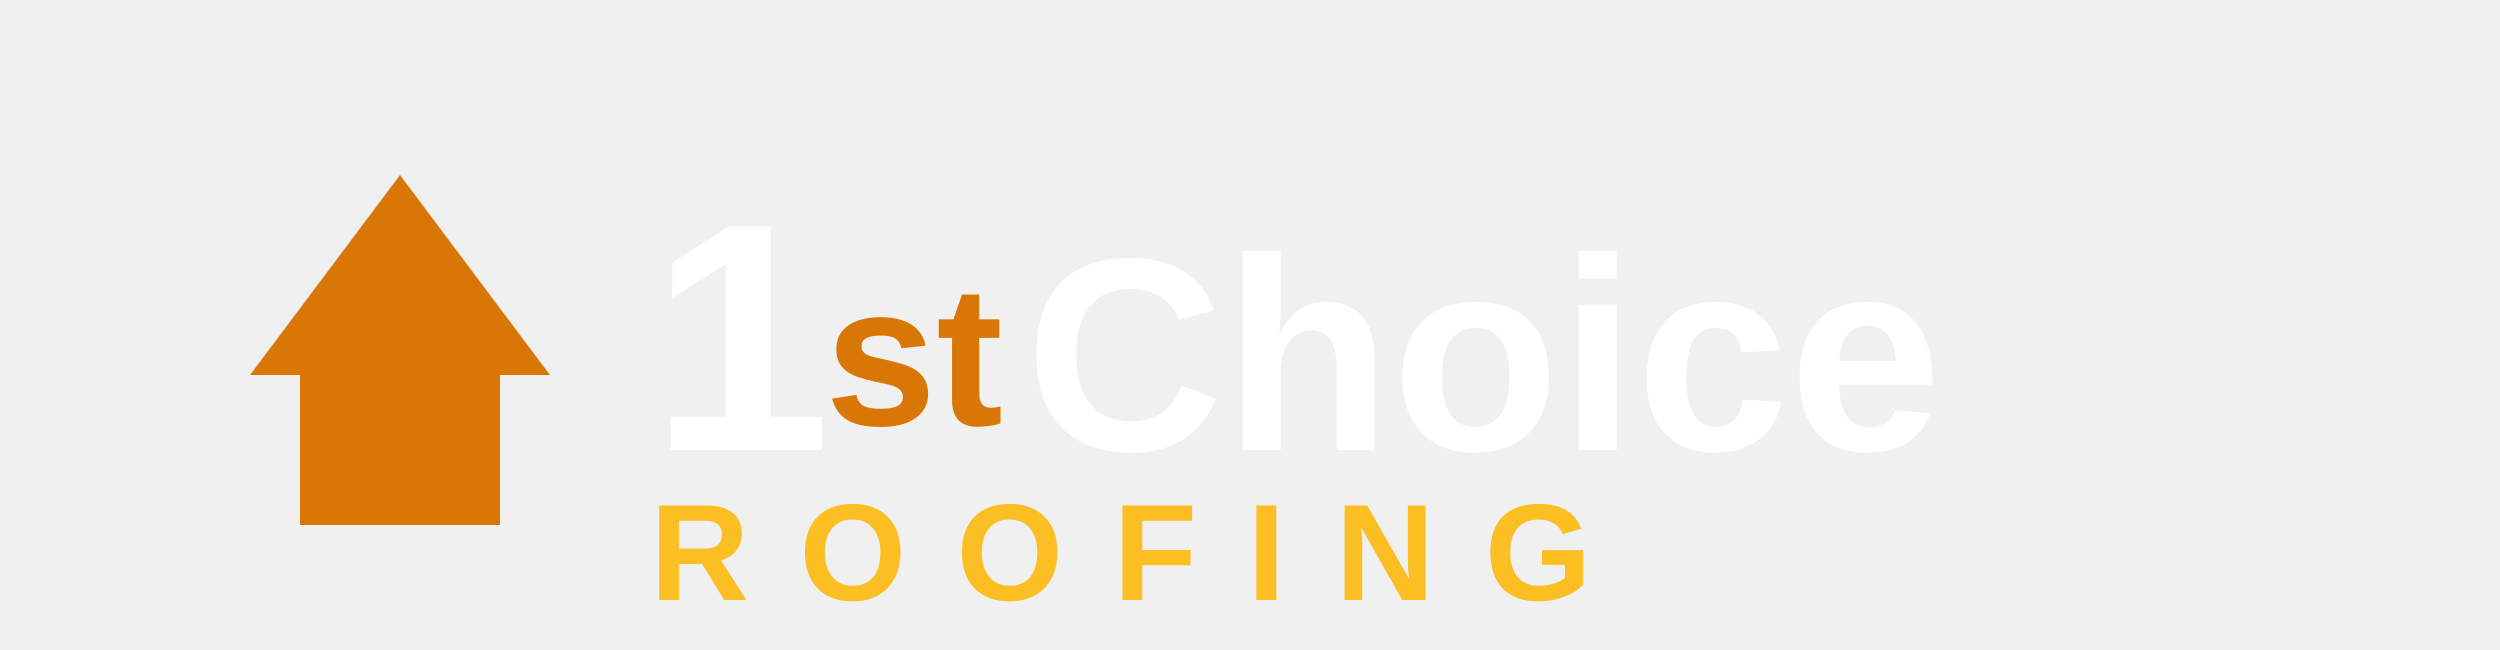
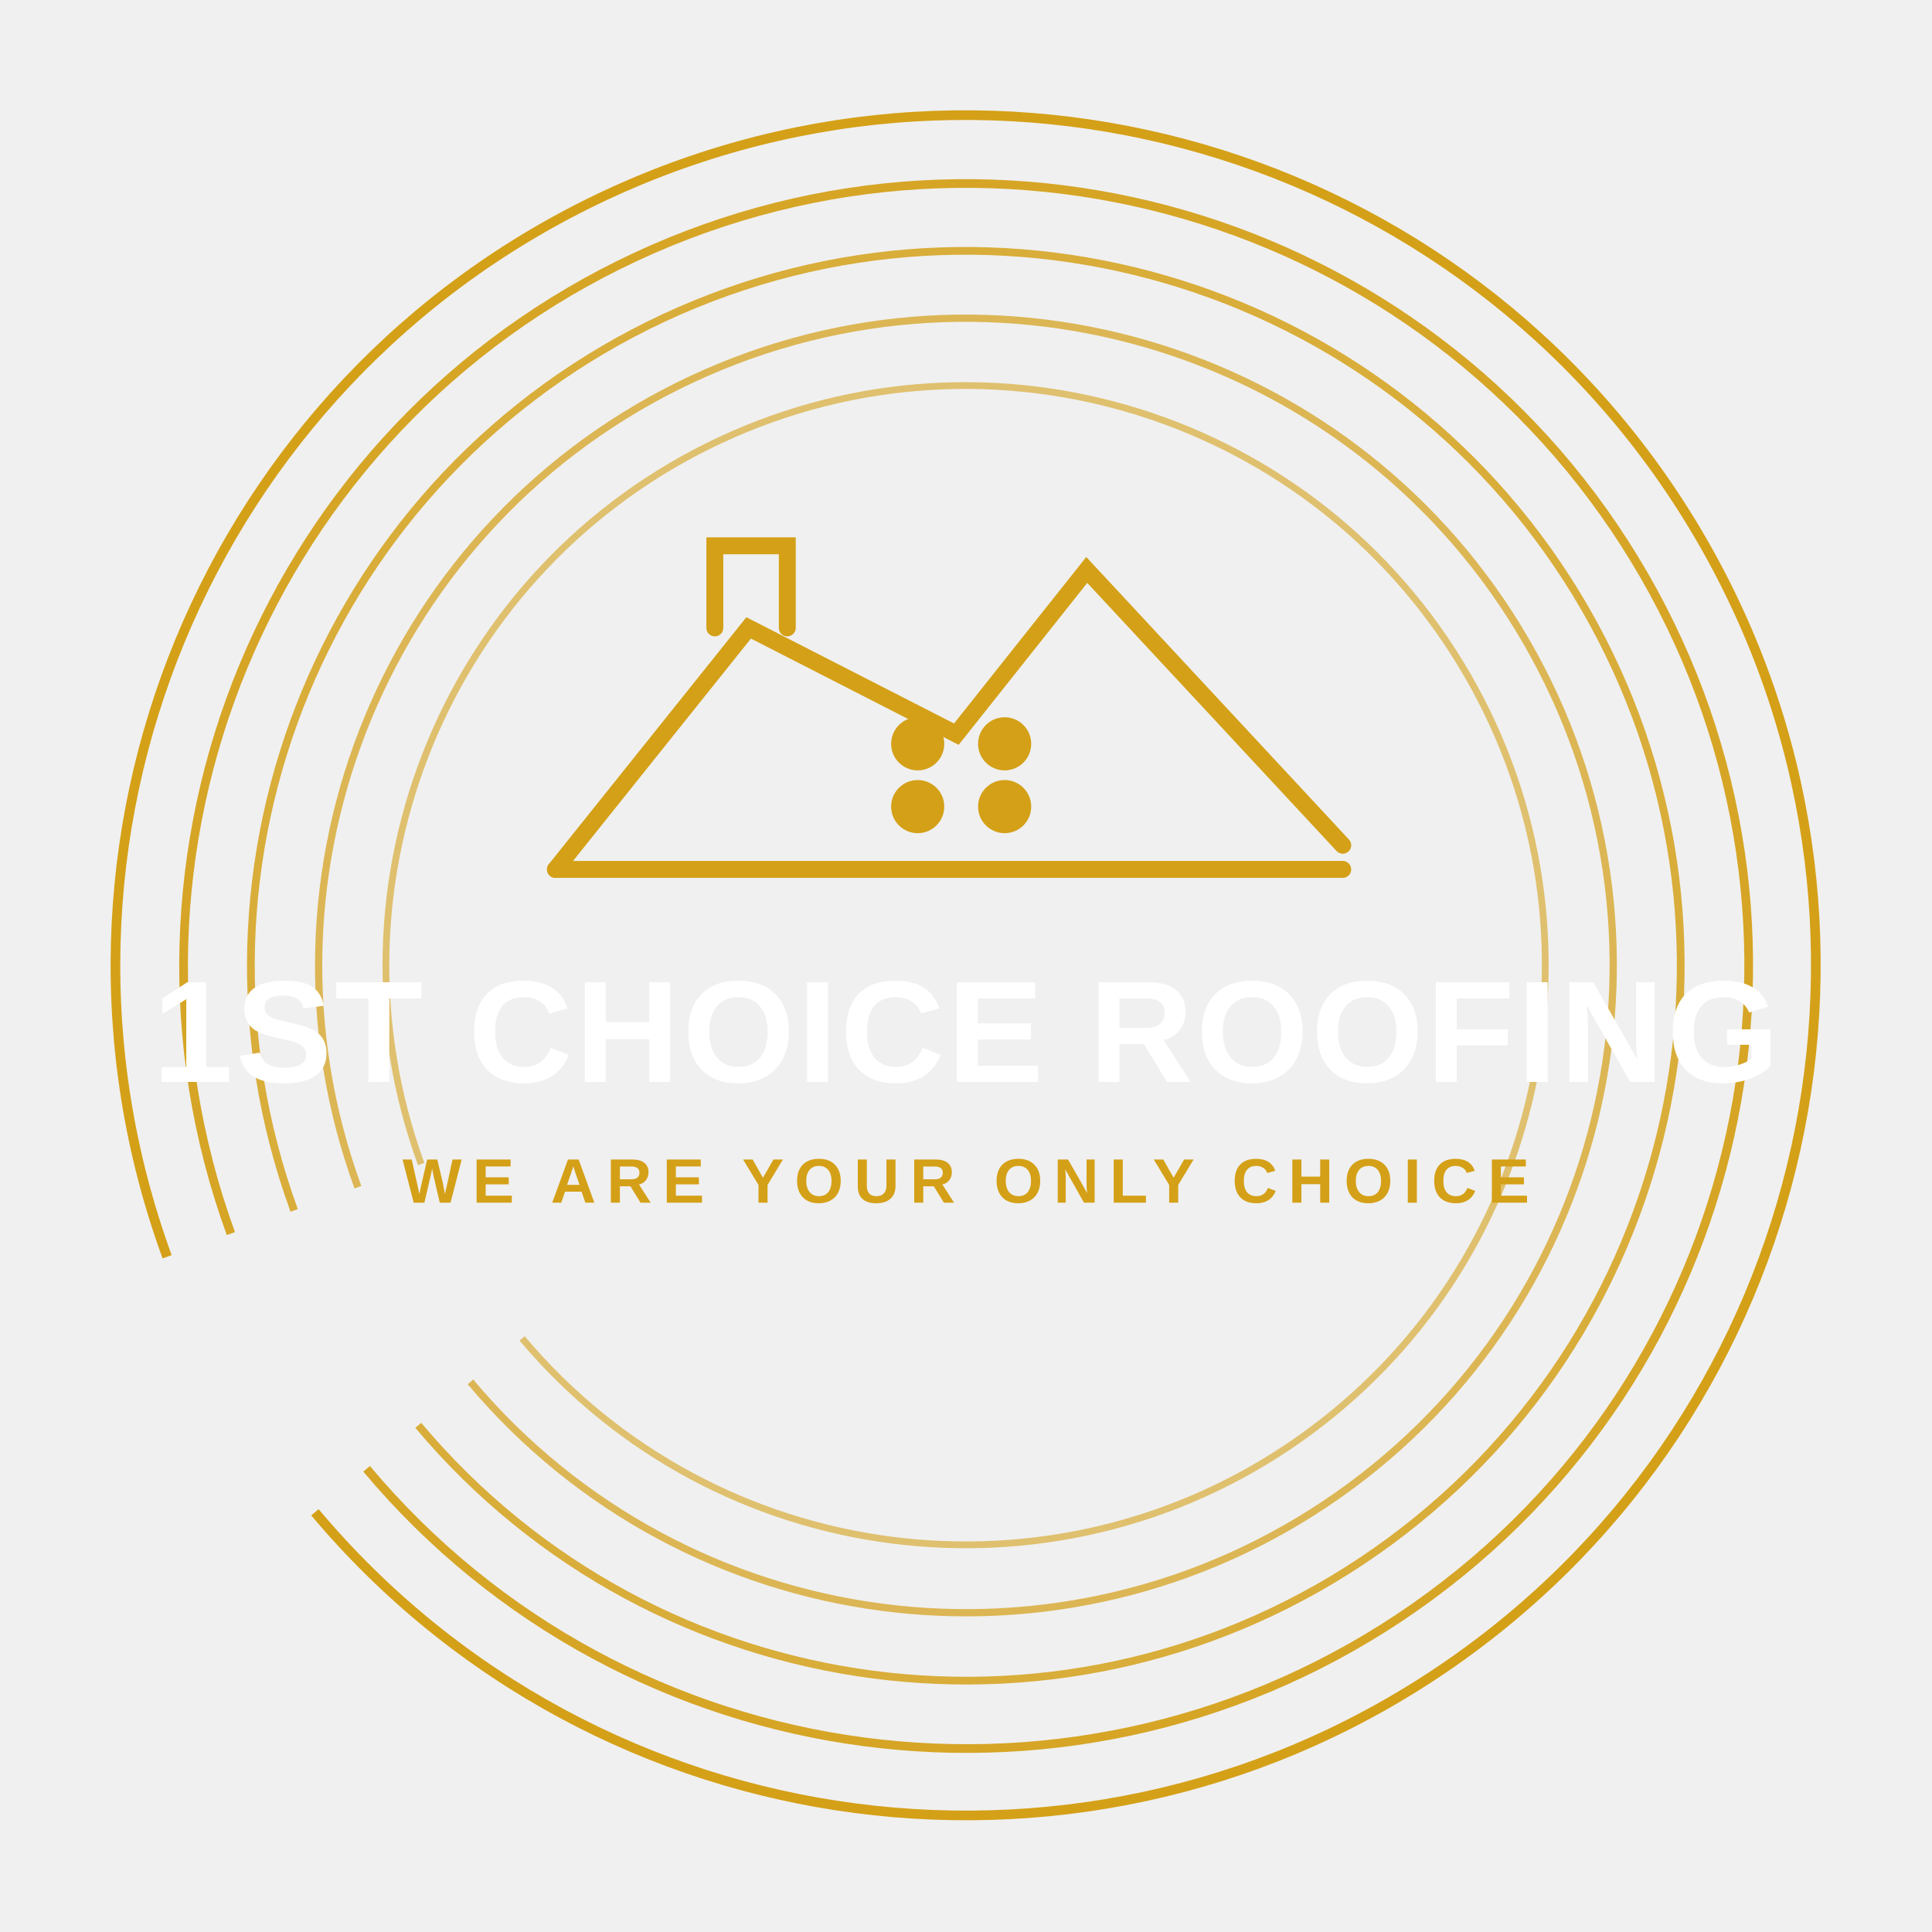
- <svg xmlns="http://www.w3.org/2000/svg" viewBox="0 0 200 52" fill="none">
-   <polygon points="20,30 32,14 44,30" fill="#D97706" />
-   <rect x="24" y="30" width="16" height="12" fill="#D97706" />
-   <text x="52" y="36" font-family="Montserrat, Arial, sans-serif" font-weight="900" font-size="26" fill="white">1</text>
-   <text x="66" y="34" font-family="Montserrat, Arial, sans-serif" font-weight="900" font-size="16" fill="#D97706">st</text>
-   <text x="82" y="36" font-family="Montserrat, Arial, sans-serif" font-weight="900" font-size="22" fill="white"> Choice</text>
-   <text x="52" y="48" font-family="Montserrat, Arial, sans-serif" font-weight="700" font-size="11" fill="#FBBF24" letter-spacing="4">ROOFING</text>
+ <svg xmlns="http://www.w3.org/2000/svg" viewBox="0 0 400 400" role="img" aria-label="1st Choice Roofing">
+   <path d="M 87.2,241.0 A 120,120 0 1,1 108.1,277.1" fill="none" stroke="#D4A017" stroke-width="1.4" opacity="0.60" />
+   <path d="M 74.1,245.8 A 134,134 0 1,1 97.4,286.1" fill="none" stroke="#D4A017" stroke-width="1.5" opacity="0.72" />
+   <path d="M 60.9,250.6 A 148,148 0 1,1 86.6,295.1" fill="none" stroke="#D4A017" stroke-width="1.6" opacity="0.84" />
+   <path d="M 47.8,255.4 A 162,162 0 1,1 75.9,304.1" fill="none" stroke="#D4A017" stroke-width="1.8" opacity="0.93" />
+   <path d="M 34.6,260.2 A 176,176 0 1,1 65.2,313.1" fill="none" stroke="#D4A017" stroke-width="2.0" opacity="1" />
+   <polyline points="115,180 155,130 198,152 225,118 278,175" fill="none" stroke="#D4A017" stroke-width="3.5" stroke-linejoin="miter" stroke-linecap="round" />
+   <line x1="115" y1="180" x2="278" y2="180" stroke="#D4A017" stroke-width="3.5" stroke-linecap="round" />
+   <polyline points="148,130 148,113 163,113 163,130" fill="none" stroke="#D4A017" stroke-width="3.5" stroke-linejoin="miter" stroke-linecap="round" />
+   <circle cx="190" cy="154" r="5.5" fill="#D4A017" />
+   <circle cx="208" cy="154" r="5.5" fill="#D4A017" />
+   <circle cx="190" cy="167" r="5.5" fill="#D4A017" />
+   <circle cx="208" cy="167" r="5.5" fill="#D4A017" />
+   <text x="200" y="224" font-family="'Arial Black','Helvetica Neue',Arial,sans-serif" font-weight="900" font-size="30" fill="white" text-anchor="middle" letter-spacing="0.5">1ST CHOICE ROOFING</text>
+   <text x="200" y="249" font-family="Arial,'Helvetica Neue',sans-serif" font-weight="600" font-size="13" fill="#D4A017" text-anchor="middle" letter-spacing="2.2">WE ARE YOUR ONLY CHOICE</text>
</svg>
